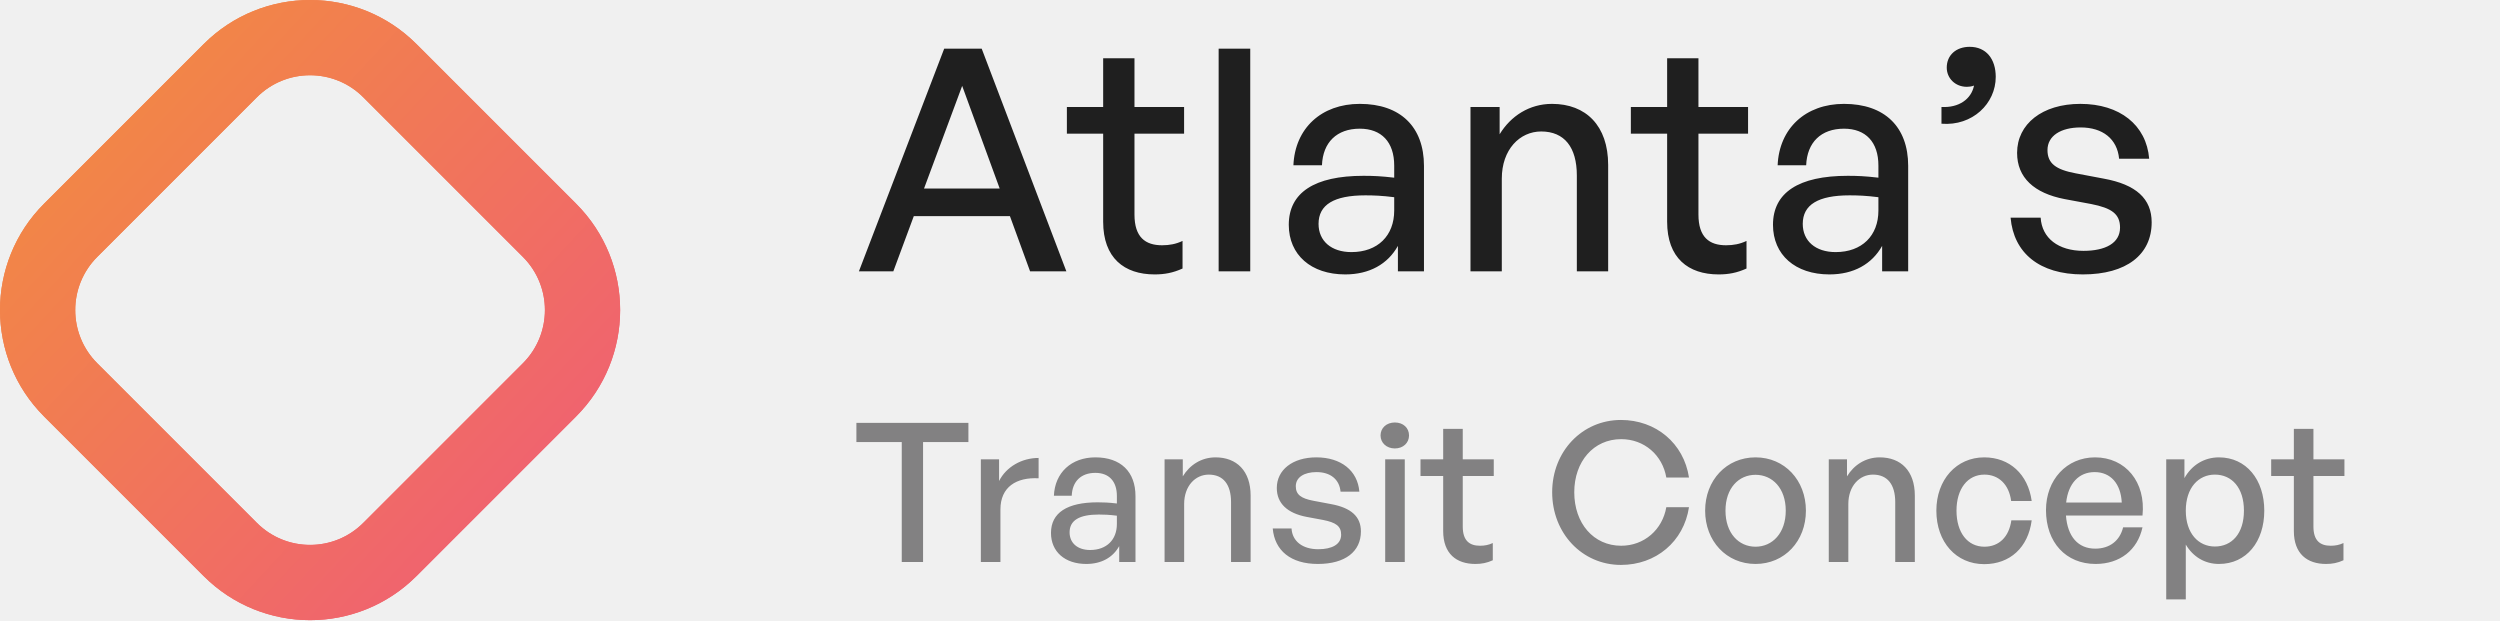
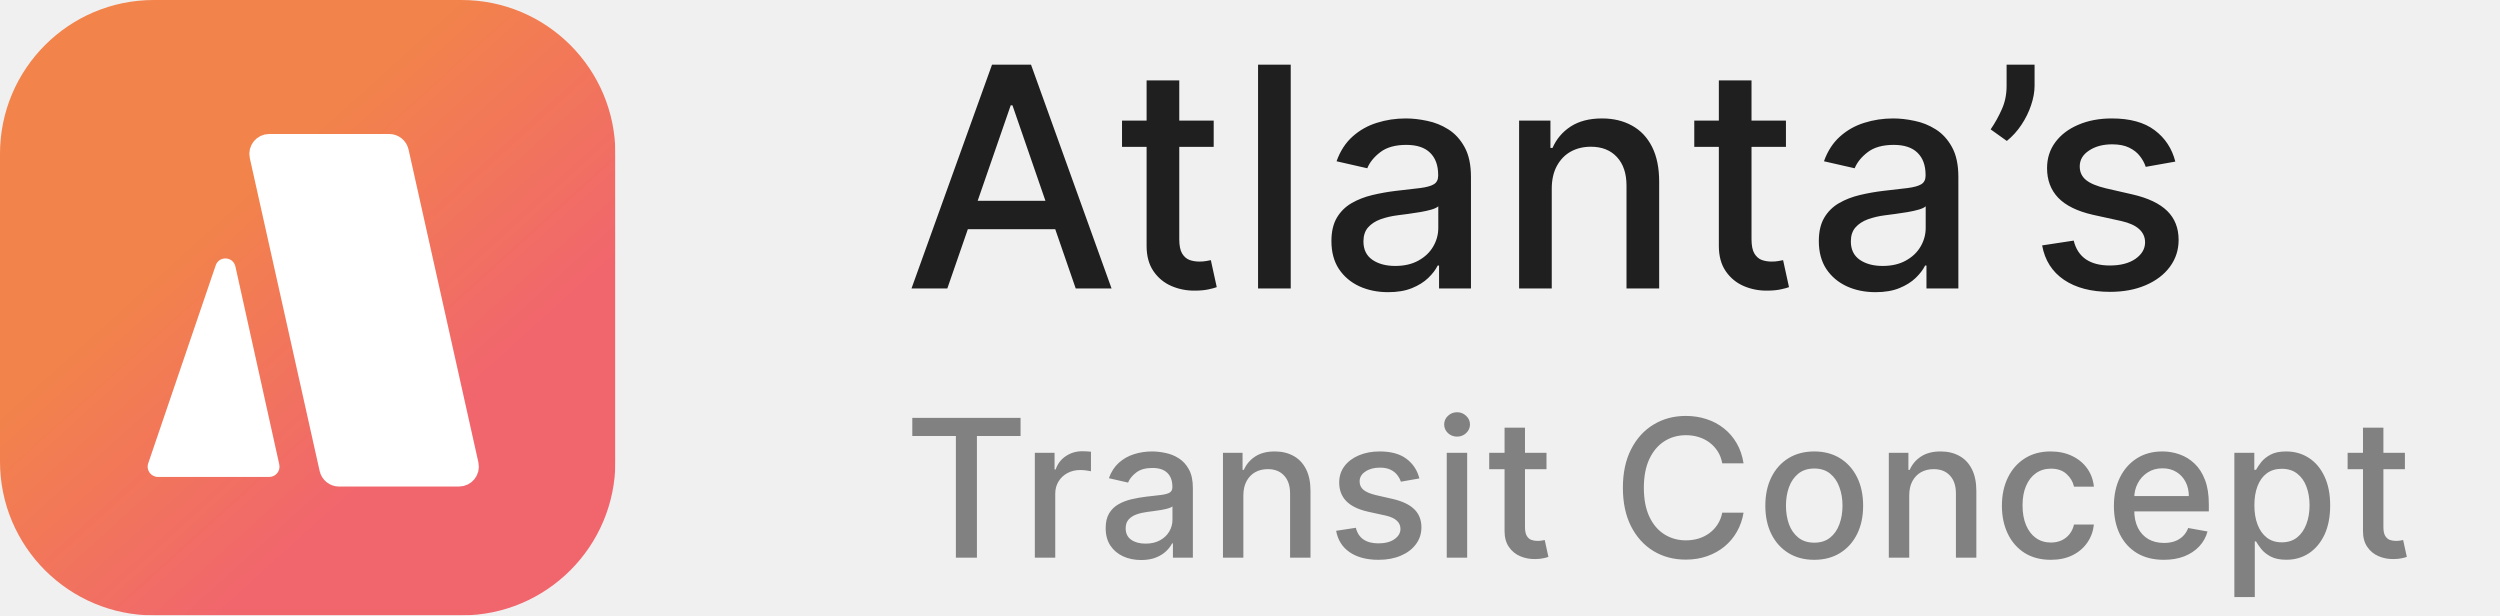
- <svg xmlns="http://www.w3.org/2000/svg" width="129" height="32" viewBox="0 0 129 32" fill="none">
-   <path d="M53.152 14L52.112 11.152H47.152L46.096 14H44.32L48.72 2.512H50.656L55.024 14H53.152ZM49.648 4.432L47.68 9.728H51.584L49.648 4.432ZM61.019 12.432V13.856C60.523 14.08 60.091 14.16 59.579 14.16C58.011 14.16 56.923 13.312 56.923 11.44V6.896H55.051V5.52H56.923V3.008H58.539V5.52H61.099V6.896H58.539V11.072C58.539 12.24 59.099 12.656 59.963 12.656C60.347 12.656 60.683 12.592 61.019 12.432ZM64.513 14H62.882V2.512H64.513V14ZM72.132 14V12.688C71.605 13.632 70.66 14.16 69.412 14.16C67.653 14.16 66.501 13.152 66.501 11.6C66.501 9.936 67.829 9.072 70.356 9.072C70.853 9.072 71.252 9.088 71.941 9.168V8.544C71.941 7.328 71.284 6.64 70.165 6.64C68.981 6.64 68.26 7.344 68.213 8.528H66.74C66.82 6.624 68.18 5.36 70.165 5.36C72.26 5.36 73.477 6.544 73.477 8.56V14H72.132ZM68.037 11.552C68.037 12.432 68.692 13.008 69.733 13.008C71.093 13.008 71.941 12.16 71.941 10.864V10.176C71.317 10.096 70.868 10.08 70.453 10.08C68.837 10.08 68.037 10.56 68.037 11.552ZM77.493 9.216V14H75.877V5.52H77.381V6.928C77.957 5.984 78.917 5.36 80.085 5.36C81.829 5.36 82.981 6.48 82.981 8.512V14H81.365V9.056C81.365 7.6 80.725 6.784 79.525 6.784C78.421 6.784 77.493 7.712 77.493 9.216ZM90.12 12.432V13.856C89.624 14.08 89.192 14.16 88.68 14.16C87.112 14.16 86.024 13.312 86.024 11.44V6.896H84.152V5.52H86.024V3.008H87.64V5.52H90.2V6.896H87.64V11.072C87.64 12.24 88.2 12.656 89.064 12.656C89.448 12.656 89.784 12.592 90.12 12.432ZM97.118 14V12.688C96.59 13.632 95.646 14.16 94.398 14.16C92.638 14.16 91.486 13.152 91.486 11.6C91.486 9.936 92.814 9.072 95.342 9.072C95.838 9.072 96.238 9.088 96.926 9.168V8.544C96.926 7.328 96.27 6.64 95.15 6.64C93.966 6.64 93.246 7.344 93.198 8.528H91.726C91.806 6.624 93.166 5.36 95.15 5.36C97.246 5.36 98.462 6.544 98.462 8.56V14H97.118ZM93.022 11.552C93.022 12.432 93.678 13.008 94.718 13.008C96.078 13.008 96.926 12.16 96.926 10.864V10.176C96.302 10.096 95.854 10.08 95.438 10.08C93.822 10.08 93.022 10.56 93.022 11.552ZM102.98 3.968C102.98 5.344 101.78 6.512 100.18 6.384V5.52C101.076 5.568 101.716 5.12 101.86 4.416C101.732 4.464 101.604 4.48 101.492 4.48C100.884 4.48 100.452 4.032 100.452 3.488C100.452 2.848 100.932 2.416 101.636 2.416C102.484 2.416 102.98 3.04 102.98 3.968ZM111.026 11.472C111.026 13.136 109.73 14.16 107.474 14.16C105.234 14.16 103.906 13.056 103.746 11.232H105.298C105.362 12.288 106.21 12.944 107.506 12.944C108.642 12.944 109.394 12.544 109.394 11.744C109.394 11.04 108.962 10.736 107.906 10.528L106.53 10.272C104.962 9.968 104.082 9.168 104.082 7.888C104.082 6.4 105.378 5.36 107.346 5.36C109.378 5.36 110.754 6.448 110.898 8.192H109.346C109.25 7.168 108.498 6.576 107.362 6.576C106.338 6.576 105.65 7.008 105.65 7.744C105.65 8.432 106.082 8.752 107.106 8.944L108.546 9.216C110.226 9.52 111.026 10.256 111.026 11.472Z" fill="#1F1F1F" />
-   <path d="M47.63 29H46.53V22.81H44.19V21.82H49.97V22.81H47.63V29ZM51.622 26.29V29H50.612V23.7H51.552V24.82C51.922 24.09 52.722 23.63 53.592 23.63V24.68C52.452 24.62 51.622 25.12 51.622 26.29ZM57.751 29V28.18C57.421 28.77 56.831 29.1 56.051 29.1C54.951 29.1 54.231 28.47 54.231 27.5C54.231 26.46 55.061 25.92 56.641 25.92C56.951 25.92 57.201 25.93 57.631 25.98V25.59C57.631 24.83 57.221 24.4 56.521 24.4C55.781 24.4 55.331 24.84 55.301 25.58H54.381C54.431 24.39 55.281 23.6 56.521 23.6C57.831 23.6 58.591 24.34 58.591 25.6V29H57.751ZM55.191 27.47C55.191 28.02 55.601 28.38 56.251 28.38C57.101 28.38 57.631 27.85 57.631 27.04V26.61C57.241 26.56 56.961 26.55 56.701 26.55C55.691 26.55 55.191 26.85 55.191 27.47ZM61.102 26.01V29H60.092V23.7H61.032V24.58C61.392 23.99 61.992 23.6 62.722 23.6C63.812 23.6 64.532 24.3 64.532 25.57V29H63.522V25.91C63.522 25 63.122 24.49 62.372 24.49C61.682 24.49 61.102 25.07 61.102 26.01ZM70.223 27.42C70.223 28.46 69.413 29.1 68.003 29.1C66.603 29.1 65.773 28.41 65.673 27.27H66.643C66.683 27.93 67.213 28.34 68.023 28.34C68.733 28.34 69.203 28.09 69.203 27.59C69.203 27.15 68.933 26.96 68.273 26.83L67.413 26.67C66.433 26.48 65.883 25.98 65.883 25.18C65.883 24.25 66.693 23.6 67.923 23.6C69.193 23.6 70.053 24.28 70.143 25.37H69.173C69.113 24.73 68.643 24.36 67.933 24.36C67.293 24.36 66.863 24.63 66.863 25.09C66.863 25.52 67.133 25.72 67.773 25.84L68.673 26.01C69.723 26.2 70.223 26.66 70.223 27.42ZM72.706 22.47C72.706 22.85 72.406 23.14 71.976 23.14C71.546 23.14 71.236 22.85 71.236 22.47C71.236 22.08 71.546 21.8 71.976 21.8C72.406 21.8 72.706 22.08 72.706 22.47ZM72.486 29H71.476V23.7H72.486V29ZM77.028 28.02V28.91C76.718 29.05 76.448 29.1 76.128 29.1C75.148 29.1 74.468 28.57 74.468 27.4V24.56H73.298V23.7H74.468V22.13H75.478V23.7H77.078V24.56H75.478V27.17C75.478 27.9 75.828 28.16 76.368 28.16C76.608 28.16 76.818 28.12 77.028 28.02ZM83.642 29.15C81.642 29.15 80.092 27.52 80.092 25.4C80.092 23.29 81.642 21.67 83.642 21.67C85.442 21.67 86.882 22.87 87.152 24.64H85.982C85.782 23.48 84.842 22.66 83.652 22.66C82.232 22.66 81.232 23.81 81.232 25.4C81.232 27.01 82.232 28.16 83.652 28.16C84.842 28.16 85.782 27.33 85.982 26.17H87.152C86.882 27.95 85.442 29.15 83.642 29.15ZM90.585 29.1C89.085 29.1 87.985 27.92 87.985 26.35C87.985 24.78 89.085 23.6 90.585 23.6C92.085 23.6 93.185 24.78 93.185 26.35C93.185 27.92 92.085 29.1 90.585 29.1ZM90.585 28.21C91.455 28.21 92.145 27.51 92.145 26.35C92.145 25.19 91.455 24.5 90.585 24.5C89.715 24.5 89.035 25.19 89.035 26.35C89.035 27.51 89.715 28.21 90.585 28.21ZM95.374 26.01V29H94.365V23.7H95.305V24.58C95.665 23.99 96.264 23.6 96.995 23.6C98.085 23.6 98.805 24.3 98.805 25.57V29H97.794V25.91C97.794 25 97.394 24.49 96.644 24.49C95.954 24.49 95.374 25.07 95.374 26.01ZM102.385 29.11C100.935 29.11 99.916 27.97 99.916 26.35C99.916 24.75 100.955 23.6 102.385 23.6C103.695 23.6 104.645 24.47 104.835 25.85H103.775C103.665 25 103.135 24.49 102.395 24.49C101.525 24.49 100.955 25.23 100.955 26.35C100.955 27.48 101.525 28.21 102.395 28.21C103.145 28.21 103.665 27.71 103.785 26.85H104.835C104.655 28.25 103.715 29.11 102.385 29.11ZM108.133 29.1C106.603 29.1 105.573 27.99 105.573 26.32C105.573 24.75 106.643 23.6 108.103 23.6C109.683 23.6 110.733 24.88 110.553 26.6H106.603C106.683 27.68 107.223 28.31 108.113 28.31C108.863 28.31 109.383 27.9 109.553 27.21H110.553C110.293 28.39 109.383 29.1 108.133 29.1ZM108.083 24.36C107.273 24.36 106.723 24.94 106.613 25.93H109.483C109.433 24.95 108.903 24.36 108.083 24.36ZM116.837 26.35C116.837 27.95 115.917 29.1 114.497 29.1C113.777 29.1 113.167 28.74 112.787 28.1V30.93H111.777V23.7H112.717V24.67C113.097 23.99 113.747 23.6 114.497 23.6C115.907 23.6 116.837 24.75 116.837 26.35ZM115.787 26.35C115.787 25.16 115.157 24.49 114.287 24.49C113.447 24.49 112.787 25.16 112.787 26.35C112.787 27.52 113.437 28.2 114.287 28.2C115.157 28.2 115.787 27.54 115.787 26.35ZM120.923 28.02V28.91C120.613 29.05 120.343 29.1 120.023 29.1C119.043 29.1 118.363 28.57 118.363 27.4V24.56H117.193V23.7H118.363V22.13H119.373V23.7H120.973V24.56H119.373V27.17C119.373 27.9 119.723 28.16 120.263 28.16C120.503 28.16 120.713 28.12 120.923 28.02Z" fill="#828182" />
-   <path d="M29.726 10.51L21.49 2.274C18.458 -0.758 13.542 -0.758 10.51 2.274L2.274 10.51C-0.758 13.542 -0.758 18.458 2.274 21.49L10.51 29.726C13.542 32.758 18.458 32.758 21.49 29.726L29.726 21.49C32.758 18.458 32.758 13.542 29.726 10.51ZM26.98 18.745L18.745 26.98C17.23 28.496 14.77 28.496 13.255 26.98L5.02 18.745C3.504 17.23 3.504 14.77 5.02 13.255L13.255 5.02C14.77 3.504 17.23 3.504 18.745 5.02L26.98 13.255C28.496 14.77 28.496 17.23 26.98 18.745Z" fill="url(#paint0_linear_1532_307)" />
-   <path d="M29.726 10.51L21.49 2.274C18.458 -0.758 13.542 -0.758 10.51 2.274L2.274 10.51C-0.758 13.542 -0.758 18.458 2.274 21.49L10.51 29.726C13.542 32.758 18.458 32.758 21.49 29.726L29.726 21.49C32.758 18.458 32.758 13.542 29.726 10.51ZM26.98 18.745L18.745 26.98C17.23 28.496 14.77 28.496 13.255 26.98L5.02 18.745C3.504 17.23 3.504 14.77 5.02 13.255L13.255 5.02C14.77 3.504 17.23 3.504 18.745 5.02L26.98 13.255C28.496 14.77 28.496 17.23 26.98 18.745Z" fill="url(#paint1_linear_1532_307)" />
+ <svg xmlns="http://www.w3.org/2000/svg" width="130" height="32" viewBox="0 0 130 32" fill="none">
+   <mask id="mask0_1931_7708" style="mask-type:luminance" maskUnits="userSpaceOnUse" x="0" y="0" width="32" height="32">
+     <path d="M32 0H0V32H32V0Z" fill="white" />
+   </mask>
+   <g mask="url(#mask0_1931_7708)">
+     <path d="M24 0H8C3.582 0 0 3.582 0 8V24C0 28.418 3.582 32 8 32H24C28.418 32 32 28.418 32 24V8C32 3.582 28.418 0 24 0Z" fill="url(#paint0_linear_1931_7708)" />
+     <path d="M8.211 24.8H14.002C14.343 24.8 14.596 24.484 14.522 24.151L12.241 13.857C12.124 13.331 11.389 13.29 11.216 13.801L7.707 24.095C7.589 24.441 7.846 24.8 8.211 24.8Z" fill="white" />
+     <path d="M20.236 7.467H13.998C13.657 7.467 13.403 7.783 13.478 8.116L17.109 24.383C17.163 24.627 17.38 24.8 17.629 24.8H23.867C24.209 24.8 24.462 24.484 24.388 24.151L20.757 7.884C20.703 7.64 20.486 7.467 20.236 7.467Z" fill="white" stroke="white" />
+   </g>
+   <path d="M49.261 15H47.398L51.585 3.363H53.613L57.801 15H55.937L52.648 5.477H52.557L49.261 15ZM49.574 10.443H55.619V11.92H49.574V10.443ZM63.112 6.272V7.636H58.345V6.272H63.112ZM59.623 4.181H61.322V12.437C61.322 12.767 61.371 13.015 61.47 13.181C61.568 13.344 61.695 13.456 61.851 13.517C62.01 13.573 62.182 13.602 62.368 13.602C62.504 13.602 62.623 13.592 62.726 13.573C62.828 13.555 62.907 13.539 62.964 13.528L63.271 14.931C63.173 14.969 63.032 15.007 62.851 15.045C62.669 15.087 62.441 15.109 62.169 15.113C61.722 15.121 61.305 15.041 60.919 14.875C60.532 14.708 60.22 14.45 59.981 14.102C59.743 13.753 59.623 13.316 59.623 12.789V4.181ZM67.118 3.363V15H65.419V3.363H67.118ZM72.183 15.193C71.63 15.193 71.13 15.091 70.683 14.886C70.236 14.678 69.882 14.377 69.62 13.983C69.363 13.589 69.234 13.106 69.234 12.534C69.234 12.041 69.329 11.636 69.518 11.318C69.707 11 69.963 10.748 70.285 10.562C70.607 10.377 70.967 10.236 71.365 10.142C71.762 10.047 72.168 9.975 72.581 9.926C73.103 9.865 73.528 9.816 73.853 9.778C74.179 9.736 74.416 9.67 74.564 9.579C74.711 9.488 74.785 9.341 74.785 9.136V9.096C74.785 8.6 74.645 8.216 74.365 7.943C74.088 7.67 73.675 7.534 73.126 7.534C72.554 7.534 72.103 7.661 71.774 7.914C71.448 8.164 71.223 8.443 71.098 8.75L69.501 8.386C69.69 7.856 69.967 7.428 70.331 7.102C70.698 6.772 71.12 6.534 71.598 6.386C72.075 6.234 72.577 6.159 73.103 6.159C73.452 6.159 73.821 6.2 74.211 6.284C74.605 6.363 74.973 6.511 75.314 6.727C75.658 6.943 75.94 7.252 76.16 7.653C76.38 8.051 76.49 8.568 76.49 9.204V15H74.831V13.806H74.762C74.653 14.026 74.488 14.242 74.268 14.454C74.048 14.666 73.766 14.842 73.421 14.983C73.077 15.123 72.664 15.193 72.183 15.193ZM72.552 13.829C73.022 13.829 73.423 13.736 73.757 13.551C74.094 13.365 74.35 13.123 74.524 12.823C74.702 12.52 74.791 12.197 74.791 11.852V10.727C74.73 10.787 74.613 10.844 74.439 10.897C74.268 10.947 74.073 10.99 73.853 11.028C73.634 11.062 73.42 11.094 73.211 11.125C73.003 11.151 72.829 11.174 72.689 11.193C72.359 11.234 72.058 11.305 71.785 11.403C71.516 11.502 71.3 11.643 71.137 11.829C70.978 12.011 70.899 12.253 70.899 12.556C70.899 12.977 71.054 13.295 71.365 13.511C71.675 13.723 72.071 13.829 72.552 13.829ZM80.691 9.818V15H78.993V6.272H80.623V7.693H80.731C80.932 7.231 81.246 6.859 81.674 6.579C82.106 6.299 82.65 6.159 83.305 6.159C83.9 6.159 84.421 6.284 84.868 6.534C85.314 6.78 85.661 7.147 85.907 7.636C86.153 8.125 86.277 8.729 86.277 9.448V15H84.578V9.653C84.578 9.02 84.413 8.526 84.083 8.17C83.754 7.81 83.301 7.63 82.725 7.63C82.332 7.63 81.981 7.716 81.674 7.886C81.371 8.056 81.131 8.306 80.953 8.636C80.778 8.962 80.691 9.356 80.691 9.818ZM92.869 6.272V7.636H88.102V6.272H92.869ZM89.38 4.181H91.079V12.437C91.079 12.767 91.128 13.015 91.227 13.181C91.325 13.344 91.452 13.456 91.608 13.517C91.767 13.573 91.939 13.602 92.124 13.602C92.261 13.602 92.38 13.592 92.483 13.573C92.585 13.555 92.664 13.539 92.721 13.528L93.028 14.931C92.929 14.969 92.789 15.007 92.608 15.045C92.426 15.087 92.198 15.109 91.926 15.113C91.479 15.121 91.062 15.041 90.676 14.875C90.289 14.708 89.977 14.45 89.738 14.102C89.499 13.753 89.38 13.316 89.38 12.789V4.181ZM97.528 15.193C96.975 15.193 96.475 15.091 96.028 14.886C95.581 14.678 95.227 14.377 94.965 13.983C94.708 13.589 94.579 13.106 94.579 12.534C94.579 12.041 94.674 11.636 94.863 11.318C95.052 11 95.308 10.748 95.63 10.562C95.952 10.377 96.312 10.236 96.71 10.142C97.107 10.047 97.513 9.975 97.926 9.926C98.448 9.865 98.873 9.816 99.198 9.778C99.524 9.736 99.761 9.67 99.909 9.579C100.056 9.488 100.13 9.341 100.13 9.136V9.096C100.13 8.6 99.99 8.216 99.71 7.943C99.433 7.67 99.02 7.534 98.471 7.534C97.899 7.534 97.448 7.661 97.119 7.914C96.793 8.164 96.568 8.443 96.443 8.75L94.846 8.386C95.035 7.856 95.312 7.428 95.676 7.102C96.043 6.772 96.465 6.534 96.943 6.386C97.42 6.234 97.922 6.159 98.448 6.159C98.797 6.159 99.166 6.2 99.556 6.284C99.95 6.363 100.318 6.511 100.659 6.727C101.003 6.943 101.286 7.252 101.505 7.653C101.725 8.051 101.835 8.568 101.835 9.204V15H100.176V13.806H100.108C99.998 14.026 99.833 14.242 99.613 14.454C99.393 14.666 99.111 14.842 98.766 14.983C98.422 15.123 98.009 15.193 97.528 15.193ZM97.897 13.829C98.367 13.829 98.768 13.736 99.102 13.551C99.439 13.365 99.695 13.123 99.869 12.823C100.047 12.52 100.136 12.197 100.136 11.852V10.727C100.075 10.787 99.958 10.844 99.784 10.897C99.613 10.947 99.418 10.99 99.198 11.028C98.979 11.062 98.765 11.094 98.556 11.125C98.348 11.151 98.174 11.174 98.034 11.193C97.704 11.234 97.403 11.305 97.13 11.403C96.861 11.502 96.645 11.643 96.482 11.829C96.323 12.011 96.244 12.253 96.244 12.556C96.244 12.977 96.399 13.295 96.71 13.511C97.02 13.723 97.416 13.829 97.897 13.829ZM105.798 3.363V4.454C105.798 4.776 105.737 5.115 105.616 5.471C105.499 5.824 105.332 6.163 105.116 6.488C104.9 6.814 104.646 7.094 104.355 7.329L103.514 6.727C103.737 6.401 103.93 6.055 104.093 5.687C104.26 5.32 104.343 4.914 104.343 4.471V3.363H105.798ZM113.117 8.403L111.578 8.676C111.513 8.479 111.411 8.291 111.271 8.113C111.134 7.935 110.949 7.789 110.714 7.676C110.479 7.562 110.186 7.505 109.833 7.505C109.352 7.505 108.951 7.613 108.629 7.829C108.307 8.041 108.146 8.316 108.146 8.653C108.146 8.945 108.254 9.18 108.47 9.358C108.686 9.536 109.034 9.681 109.515 9.795L110.902 10.113C111.705 10.299 112.303 10.585 112.697 10.971C113.091 11.358 113.288 11.859 113.288 12.477C113.288 13 113.136 13.466 112.833 13.875C112.534 14.28 112.116 14.598 111.578 14.829C111.044 15.06 110.424 15.176 109.72 15.176C108.742 15.176 107.945 14.967 107.328 14.551C106.71 14.13 106.331 13.534 106.191 12.761L107.833 12.511C107.936 12.939 108.146 13.263 108.464 13.483C108.782 13.698 109.197 13.806 109.708 13.806C110.265 13.806 110.71 13.691 111.044 13.46C111.377 13.225 111.544 12.939 111.544 12.602C111.544 12.329 111.441 12.1 111.237 11.914C111.036 11.729 110.727 11.589 110.311 11.494L108.833 11.17C108.019 10.984 107.417 10.689 107.027 10.284C106.64 9.878 106.447 9.365 106.447 8.744C106.447 8.229 106.591 7.778 106.879 7.392C107.167 7.005 107.564 6.704 108.072 6.488C108.58 6.269 109.161 6.159 109.816 6.159C110.759 6.159 111.502 6.363 112.044 6.772C112.585 7.178 112.943 7.721 113.117 8.403Z" fill="#1F1F1F" />
+   <path d="M47.44 22.672V21.728H53.069V22.672H50.8V29H49.706V22.672H47.44ZM53.811 29V23.546H54.837V24.412H54.894C54.994 24.119 55.169 23.888 55.42 23.72C55.673 23.549 55.96 23.464 56.279 23.464C56.346 23.464 56.424 23.466 56.514 23.471C56.606 23.476 56.678 23.482 56.73 23.489V24.505C56.688 24.493 56.612 24.48 56.503 24.466C56.394 24.449 56.285 24.441 56.176 24.441C55.925 24.441 55.702 24.494 55.505 24.601C55.311 24.705 55.157 24.85 55.043 25.037C54.93 25.222 54.873 25.433 54.873 25.669V29H53.811ZM59.338 29.121C58.992 29.121 58.679 29.057 58.4 28.929C58.121 28.799 57.899 28.611 57.736 28.365C57.575 28.119 57.495 27.817 57.495 27.459C57.495 27.151 57.554 26.898 57.672 26.699C57.791 26.5 57.95 26.343 58.151 26.227C58.353 26.111 58.578 26.023 58.826 25.964C59.075 25.905 59.328 25.86 59.586 25.829C59.913 25.791 60.178 25.761 60.382 25.737C60.585 25.711 60.733 25.669 60.825 25.613C60.918 25.556 60.964 25.463 60.964 25.336V25.311C60.964 25.001 60.876 24.76 60.701 24.59C60.528 24.419 60.27 24.334 59.927 24.334C59.57 24.334 59.288 24.413 59.082 24.572C58.878 24.728 58.737 24.902 58.659 25.094L57.661 24.867C57.78 24.535 57.953 24.268 58.18 24.064C58.41 23.858 58.673 23.709 58.972 23.617C59.27 23.522 59.584 23.475 59.913 23.475C60.131 23.475 60.361 23.501 60.605 23.553C60.852 23.603 61.081 23.695 61.294 23.83C61.51 23.965 61.686 24.158 61.823 24.409C61.961 24.657 62.029 24.98 62.029 25.378V29H60.992V28.255H60.95C60.881 28.392 60.778 28.527 60.641 28.66C60.504 28.792 60.327 28.902 60.112 28.99C59.896 29.077 59.638 29.121 59.338 29.121ZM59.568 28.269C59.862 28.269 60.113 28.211 60.321 28.095C60.532 27.979 60.692 27.827 60.801 27.64C60.912 27.451 60.968 27.248 60.968 27.033V26.33C60.93 26.368 60.856 26.403 60.747 26.436C60.641 26.467 60.519 26.494 60.382 26.518C60.244 26.54 60.111 26.56 59.98 26.578C59.85 26.595 59.741 26.609 59.654 26.621C59.448 26.647 59.259 26.691 59.089 26.753C58.921 26.814 58.786 26.903 58.684 27.019C58.585 27.133 58.535 27.284 58.535 27.473C58.535 27.736 58.632 27.935 58.826 28.07C59.02 28.203 59.268 28.269 59.568 28.269ZM64.655 25.762V29H63.594V23.546H64.613V24.434H64.68C64.806 24.145 65.002 23.913 65.27 23.738C65.54 23.562 65.879 23.475 66.289 23.475C66.661 23.475 66.986 23.553 67.265 23.709C67.545 23.863 67.761 24.093 67.915 24.398C68.069 24.703 68.146 25.081 68.146 25.531V29H67.084V25.659C67.084 25.263 66.981 24.954 66.775 24.732C66.569 24.507 66.287 24.395 65.927 24.395C65.68 24.395 65.462 24.448 65.27 24.554C65.08 24.661 64.93 24.817 64.819 25.023C64.71 25.227 64.655 25.473 64.655 25.762ZM73.808 24.878L72.845 25.048C72.805 24.925 72.741 24.808 72.653 24.696C72.568 24.585 72.452 24.494 72.305 24.423C72.159 24.352 71.975 24.317 71.755 24.317C71.454 24.317 71.203 24.384 71.002 24.519C70.801 24.651 70.7 24.823 70.7 25.034C70.7 25.216 70.768 25.363 70.903 25.474C71.038 25.585 71.255 25.677 71.556 25.748L72.422 25.946C72.924 26.062 73.299 26.241 73.545 26.483C73.791 26.724 73.914 27.038 73.914 27.424C73.914 27.75 73.819 28.042 73.63 28.297C73.443 28.551 73.181 28.75 72.845 28.894C72.511 29.038 72.124 29.11 71.684 29.11C71.073 29.11 70.575 28.98 70.189 28.72C69.803 28.457 69.566 28.084 69.479 27.601L70.505 27.445C70.569 27.712 70.7 27.915 70.899 28.052C71.098 28.187 71.357 28.255 71.677 28.255C72.025 28.255 72.303 28.183 72.511 28.038C72.72 27.891 72.824 27.712 72.824 27.502C72.824 27.331 72.76 27.188 72.632 27.072C72.507 26.956 72.314 26.869 72.053 26.809L71.13 26.607C70.621 26.491 70.245 26.306 70.001 26.053C69.759 25.8 69.638 25.479 69.638 25.091C69.638 24.769 69.728 24.487 69.908 24.245C70.088 24.004 70.337 23.816 70.654 23.681C70.971 23.544 71.335 23.475 71.744 23.475C72.334 23.475 72.798 23.603 73.136 23.858C73.475 24.112 73.699 24.451 73.808 24.878ZM75.231 29V23.546H76.293V29H75.231ZM75.768 22.704C75.583 22.704 75.424 22.643 75.292 22.52C75.162 22.394 75.097 22.245 75.097 22.072C75.097 21.897 75.162 21.748 75.292 21.625C75.424 21.499 75.583 21.436 75.768 21.436C75.952 21.436 76.11 21.499 76.24 21.625C76.373 21.748 76.439 21.897 76.439 22.072C76.439 22.245 76.373 22.394 76.24 22.52C76.11 22.643 75.952 22.704 75.768 22.704ZM80.418 23.546V24.398H77.439V23.546H80.418ZM78.237 22.239H79.299V27.399C79.299 27.605 79.33 27.76 79.392 27.864C79.453 27.966 79.532 28.036 79.629 28.074C79.729 28.109 79.837 28.127 79.953 28.127C80.038 28.127 80.112 28.121 80.176 28.109C80.24 28.097 80.29 28.088 80.326 28.081L80.517 28.958C80.456 28.982 80.368 29.005 80.254 29.029C80.141 29.055 79.999 29.069 79.828 29.071C79.549 29.076 79.289 29.026 79.047 28.922C78.806 28.818 78.61 28.657 78.461 28.439C78.312 28.221 78.237 27.948 78.237 27.619V22.239ZM90.665 24.093H89.557C89.514 23.856 89.435 23.648 89.319 23.468C89.203 23.288 89.061 23.135 88.893 23.01C88.725 22.884 88.536 22.79 88.328 22.726C88.122 22.662 87.903 22.63 87.671 22.63C87.252 22.63 86.877 22.735 86.545 22.946C86.216 23.156 85.956 23.465 85.764 23.873C85.575 24.28 85.48 24.777 85.48 25.364C85.48 25.956 85.575 26.455 85.764 26.863C85.956 27.27 86.217 27.578 86.549 27.786C86.88 27.994 87.253 28.098 87.667 28.098C87.897 28.098 88.115 28.068 88.321 28.006C88.529 27.942 88.717 27.849 88.885 27.726C89.054 27.602 89.196 27.452 89.312 27.274C89.43 27.095 89.512 26.889 89.557 26.657L90.665 26.66C90.605 27.018 90.491 27.347 90.32 27.647C90.152 27.946 89.935 28.204 89.67 28.422C89.407 28.637 89.107 28.804 88.768 28.922C88.43 29.041 88.06 29.1 87.66 29.1C87.031 29.1 86.469 28.951 85.977 28.652C85.485 28.352 85.096 27.922 84.812 27.363C84.531 26.805 84.39 26.138 84.39 25.364C84.39 24.587 84.532 23.921 84.816 23.365C85.1 22.806 85.488 22.378 85.981 22.079C86.473 21.779 87.033 21.628 87.66 21.628C88.046 21.628 88.406 21.684 88.74 21.795C89.076 21.904 89.378 22.065 89.645 22.278C89.913 22.489 90.134 22.747 90.309 23.052C90.485 23.355 90.603 23.702 90.665 24.093ZM94.34 29.11C93.829 29.11 93.382 28.993 93.001 28.759C92.62 28.524 92.324 28.197 92.113 27.775C91.903 27.354 91.797 26.861 91.797 26.298C91.797 25.732 91.903 25.237 92.113 24.814C92.324 24.39 92.62 24.061 93.001 23.826C93.382 23.592 93.829 23.475 94.34 23.475C94.851 23.475 95.298 23.592 95.679 23.826C96.06 24.061 96.356 24.39 96.567 24.814C96.777 25.237 96.883 25.732 96.883 26.298C96.883 26.861 96.777 27.354 96.567 27.775C96.356 28.197 96.06 28.524 95.679 28.759C95.298 28.993 94.851 29.11 94.34 29.11ZM94.344 28.219C94.675 28.219 94.95 28.132 95.167 27.956C95.385 27.781 95.546 27.548 95.65 27.257C95.757 26.966 95.81 26.645 95.81 26.294C95.81 25.946 95.757 25.627 95.65 25.336C95.546 25.042 95.385 24.806 95.167 24.629C94.95 24.451 94.675 24.363 94.344 24.363C94.01 24.363 93.733 24.451 93.513 24.629C93.295 24.806 93.133 25.042 93.026 25.336C92.922 25.627 92.87 25.946 92.87 26.294C92.87 26.645 92.922 26.966 93.026 27.257C93.133 27.548 93.295 27.781 93.513 27.956C93.733 28.132 94.01 28.219 94.344 28.219ZM99.28 25.762V29H98.218V23.546H99.237V24.434H99.304C99.43 24.145 99.626 23.913 99.894 23.738C100.164 23.562 100.503 23.475 100.913 23.475C101.285 23.475 101.61 23.553 101.89 23.709C102.169 23.863 102.386 24.093 102.539 24.398C102.693 24.703 102.77 25.081 102.77 25.531V29H101.708V25.659C101.708 25.263 101.605 24.954 101.4 24.732C101.194 24.507 100.911 24.395 100.551 24.395C100.305 24.395 100.086 24.448 99.894 24.554C99.704 24.661 99.554 24.817 99.443 25.023C99.334 25.227 99.28 25.473 99.28 25.762ZM106.642 29.11C106.114 29.11 105.659 28.991 105.278 28.752C104.899 28.51 104.608 28.178 104.405 27.754C104.201 27.33 104.099 26.845 104.099 26.298C104.099 25.744 104.203 25.255 104.412 24.831C104.62 24.405 104.914 24.073 105.292 23.834C105.671 23.594 106.117 23.475 106.631 23.475C107.045 23.475 107.415 23.552 107.739 23.706C108.063 23.857 108.325 24.07 108.524 24.345C108.725 24.619 108.845 24.94 108.883 25.307H107.849C107.792 25.052 107.662 24.831 107.459 24.647C107.257 24.462 106.987 24.37 106.649 24.37C106.353 24.37 106.094 24.448 105.871 24.604C105.651 24.758 105.479 24.978 105.356 25.265C105.233 25.549 105.172 25.885 105.172 26.273C105.172 26.671 105.232 27.014 105.353 27.303C105.474 27.592 105.644 27.816 105.864 27.974C106.087 28.133 106.348 28.212 106.649 28.212C106.85 28.212 107.032 28.175 107.196 28.102C107.362 28.026 107.5 27.919 107.611 27.779C107.725 27.639 107.804 27.471 107.849 27.274H108.883C108.845 27.627 108.73 27.942 108.538 28.219C108.346 28.496 108.09 28.714 107.768 28.873C107.448 29.031 107.073 29.11 106.642 29.11ZM112.519 29.11C111.982 29.11 111.519 28.996 111.13 28.766C110.745 28.534 110.446 28.209 110.236 27.79C110.027 27.368 109.923 26.875 109.923 26.309C109.923 25.75 110.027 25.258 110.236 24.831C110.446 24.405 110.74 24.073 111.116 23.834C111.495 23.594 111.938 23.475 112.444 23.475C112.752 23.475 113.05 23.526 113.339 23.628C113.628 23.729 113.887 23.889 114.117 24.107C114.347 24.325 114.528 24.608 114.66 24.956C114.793 25.301 114.859 25.721 114.859 26.216V26.593H110.523V25.797H113.819C113.819 25.518 113.762 25.27 113.648 25.055C113.535 24.837 113.375 24.666 113.169 24.54C112.965 24.415 112.726 24.352 112.451 24.352C112.153 24.352 111.893 24.425 111.67 24.572C111.45 24.716 111.28 24.906 111.159 25.14C111.04 25.372 110.981 25.625 110.981 25.897V26.518C110.981 26.883 111.045 27.193 111.173 27.449C111.303 27.704 111.484 27.899 111.716 28.035C111.948 28.167 112.219 28.233 112.53 28.233C112.731 28.233 112.914 28.205 113.08 28.148C113.246 28.089 113.389 28.001 113.51 27.885C113.63 27.769 113.723 27.626 113.787 27.456L114.792 27.637C114.711 27.933 114.567 28.192 114.358 28.415C114.152 28.635 113.893 28.806 113.581 28.929C113.271 29.05 112.917 29.11 112.519 29.11ZM116.187 31.046V23.546H117.224V24.43H117.313C117.374 24.317 117.463 24.185 117.579 24.036C117.695 23.887 117.856 23.757 118.062 23.645C118.268 23.532 118.54 23.475 118.879 23.475C119.319 23.475 119.712 23.586 120.058 23.809C120.404 24.031 120.675 24.352 120.871 24.771C121.07 25.19 121.169 25.694 121.169 26.284C121.169 26.873 121.071 27.379 120.875 27.8C120.678 28.219 120.408 28.542 120.065 28.77C119.722 28.994 119.33 29.107 118.89 29.107C118.558 29.107 118.287 29.051 118.076 28.94C117.868 28.829 117.705 28.699 117.586 28.549C117.468 28.4 117.377 28.268 117.313 28.152H117.249V31.046H116.187ZM117.228 26.273C117.228 26.657 117.283 26.993 117.395 27.282C117.506 27.57 117.667 27.797 117.878 27.96C118.088 28.121 118.346 28.201 118.652 28.201C118.969 28.201 119.234 28.117 119.447 27.949C119.66 27.779 119.821 27.548 119.93 27.257C120.041 26.966 120.097 26.638 120.097 26.273C120.097 25.913 120.043 25.59 119.934 25.304C119.827 25.017 119.666 24.791 119.451 24.625C119.238 24.46 118.971 24.377 118.652 24.377C118.344 24.377 118.084 24.456 117.87 24.615C117.66 24.773 117.5 24.995 117.391 25.279C117.282 25.563 117.228 25.894 117.228 26.273ZM125.055 23.546V24.398H122.076V23.546H125.055ZM122.875 22.239H123.937V27.399C123.937 27.605 123.967 27.76 124.029 27.864C124.091 27.966 124.17 28.036 124.267 28.074C124.366 28.109 124.474 28.127 124.59 28.127C124.675 28.127 124.75 28.121 124.814 28.109C124.878 28.097 124.927 28.088 124.963 28.081L125.155 28.958C125.093 28.982 125.006 29.005 124.892 29.029C124.778 29.055 124.636 29.069 124.466 29.071C124.186 29.076 123.926 29.026 123.685 28.922C123.443 28.818 123.248 28.657 123.099 28.439C122.949 28.221 122.875 27.948 122.875 27.619V22.239Z" fill="#828182" />
  <defs>
-     <linearGradient id="paint0_linear_1532_307" x1="5" y1="8" x2="25.5" y2="27" gradientUnits="userSpaceOnUse">
-       <stop stop-color="#F28548" />
-       <stop offset="1" stop-color="#F0636F" />
-     </linearGradient>
-     <linearGradient id="paint1_linear_1532_307" x1="5" y1="8" x2="25.5" y2="27" gradientUnits="userSpaceOnUse">
-       <stop stop-color="#F28548" />
-       <stop offset="1" stop-color="#F0636F" />
+     <linearGradient id="paint0_linear_1931_7708" x1="10.933" y1="11.6" x2="34.8" y2="38" gradientUnits="userSpaceOnUse">
+       <stop stop-color="#F2834B" />
+       <stop offset="0.436" stop-color="#F1666D" />
    </linearGradient>
  </defs>
</svg>
